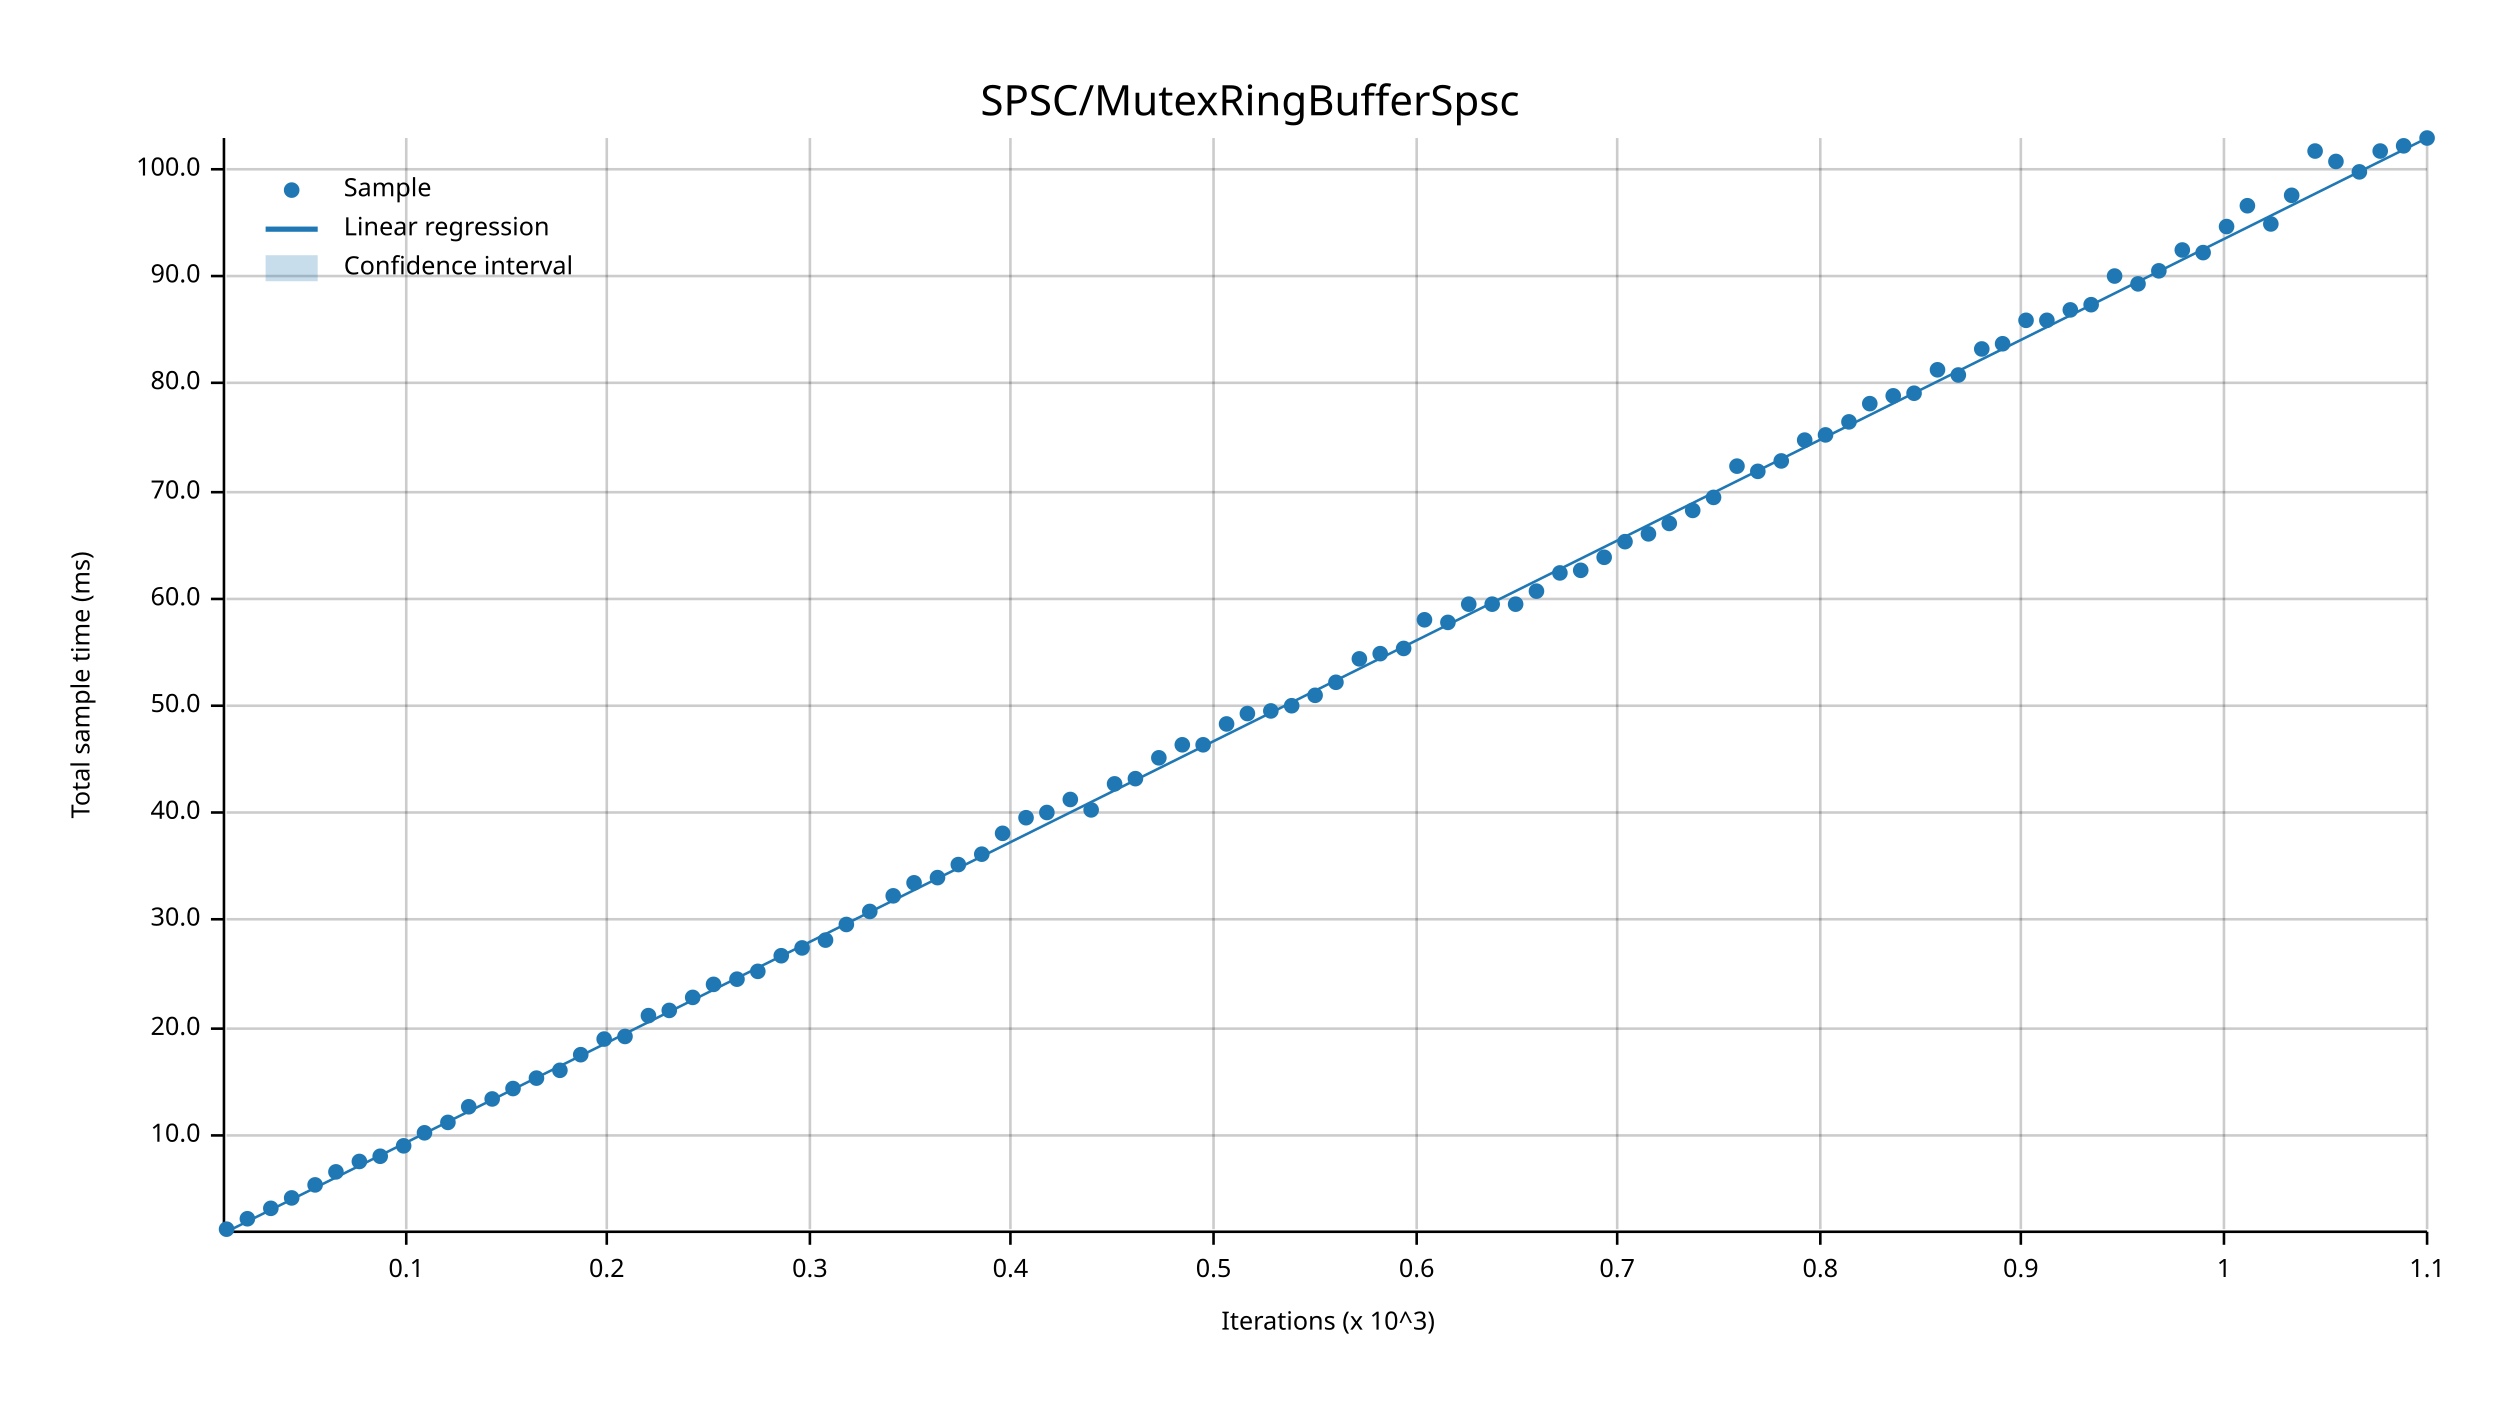
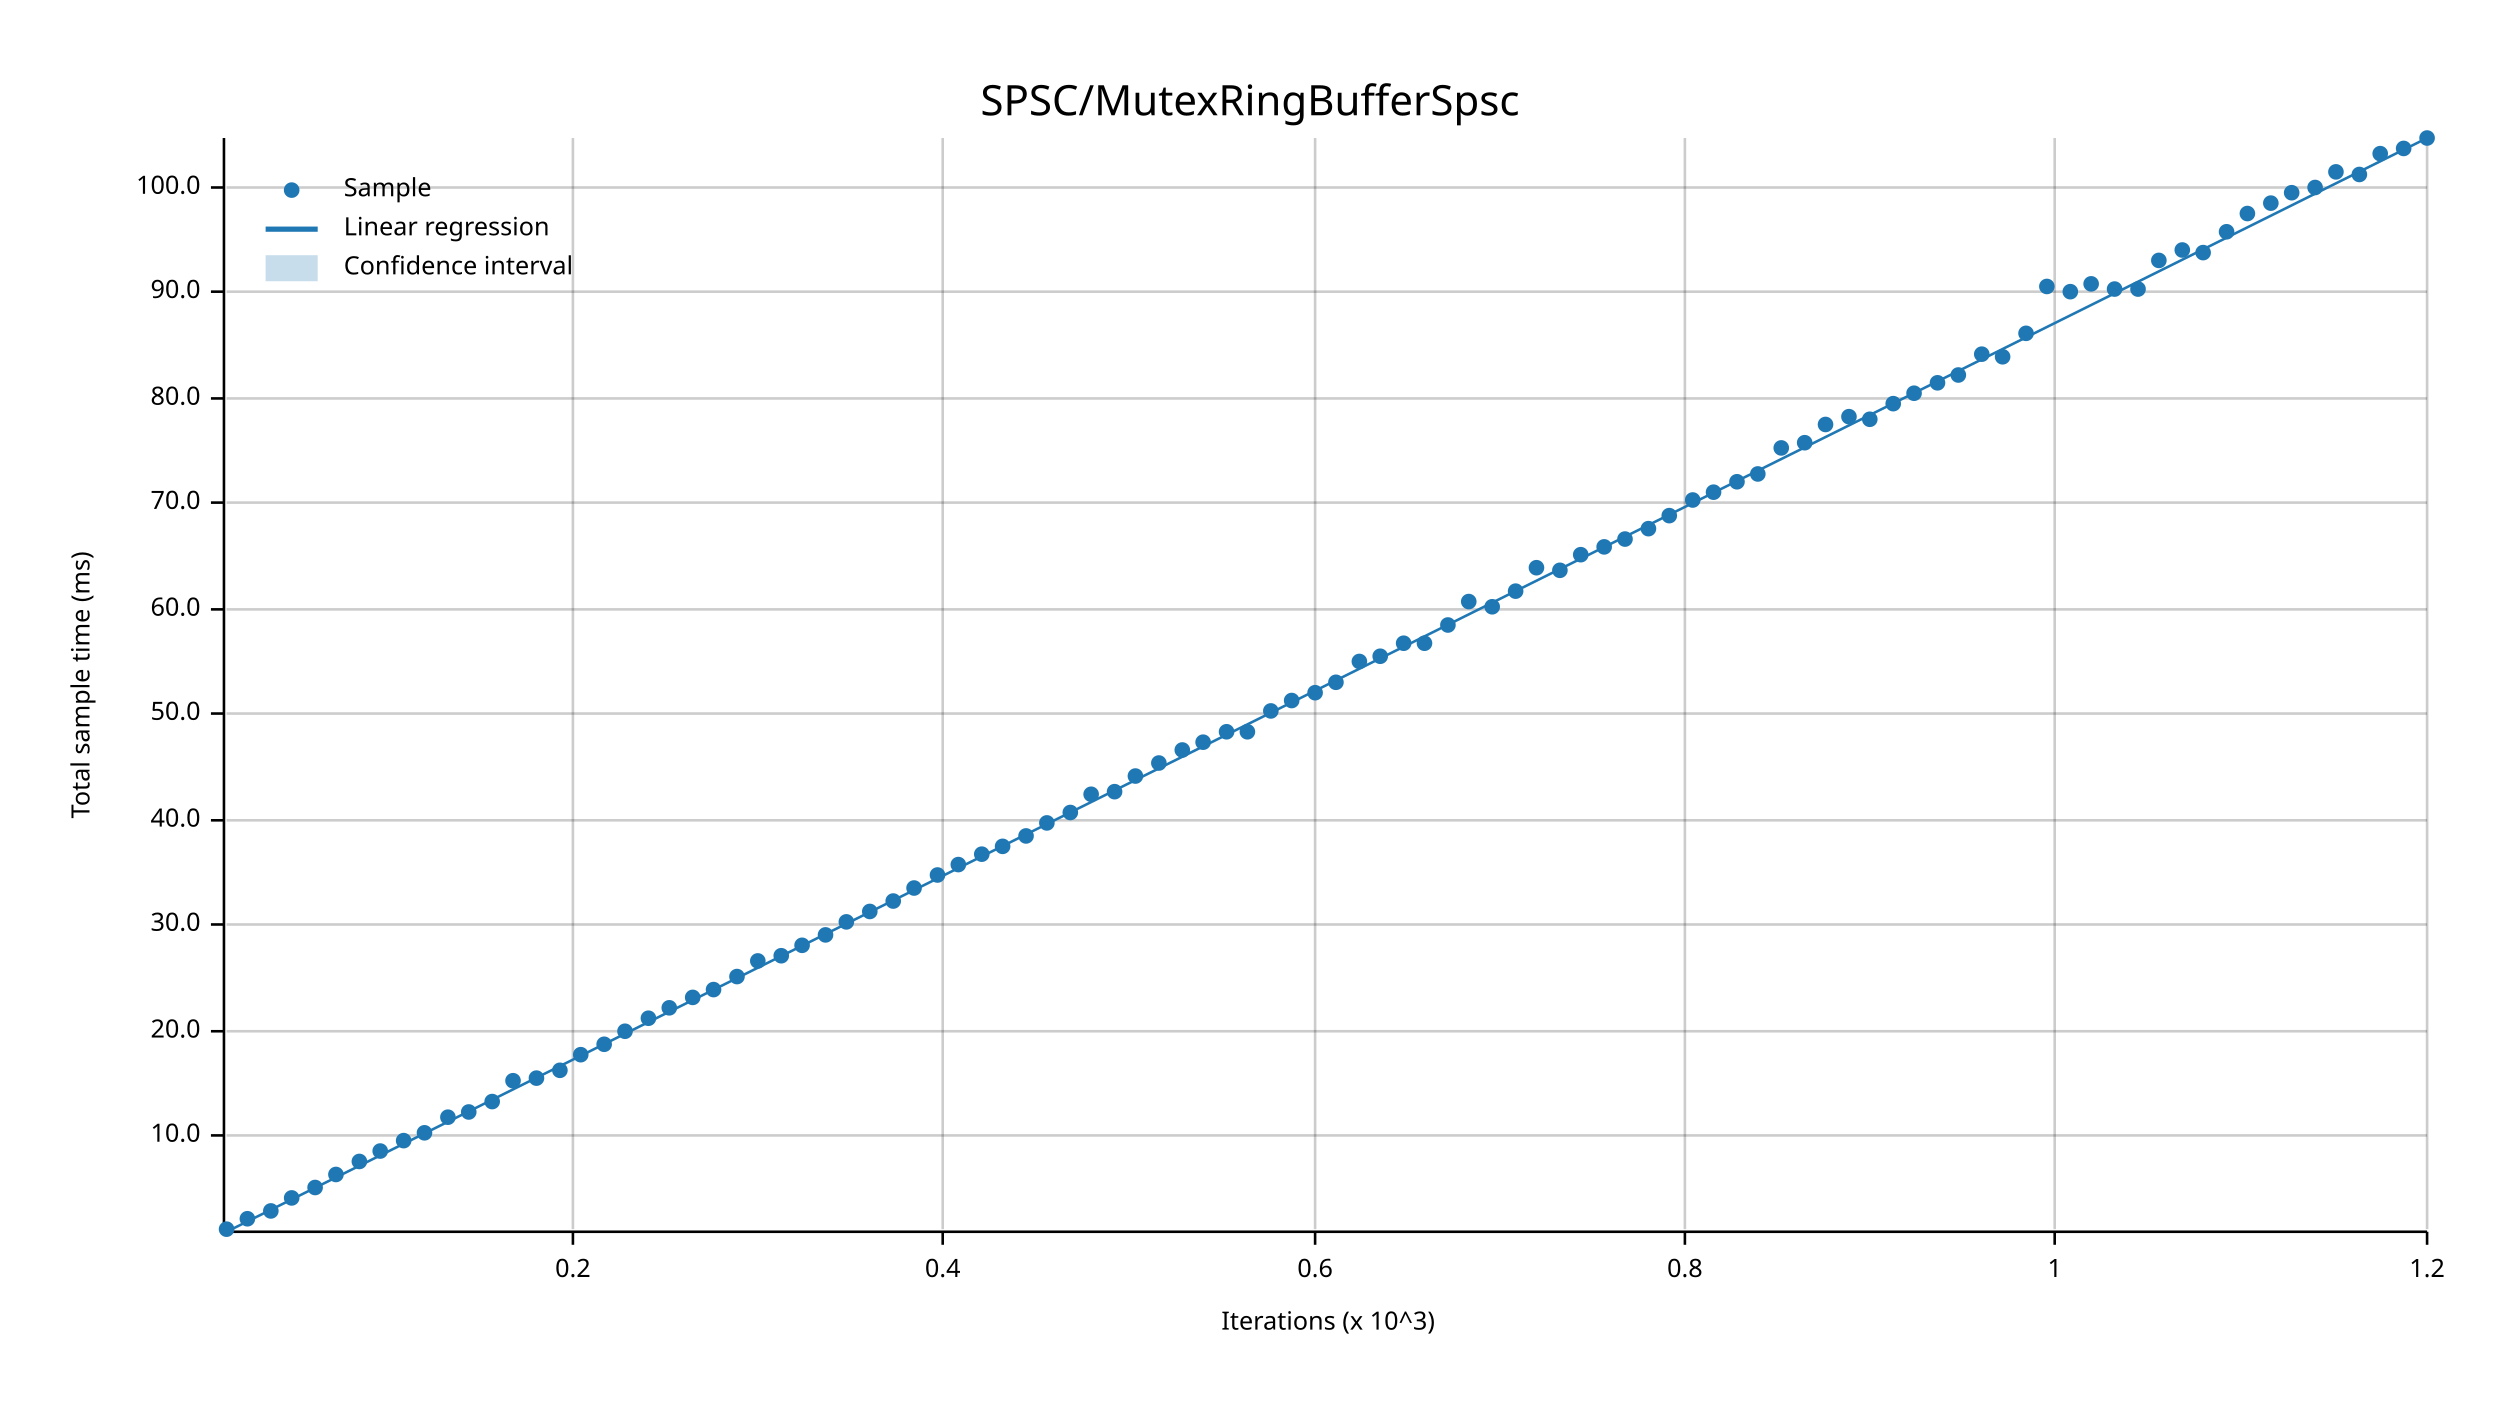
<svg xmlns="http://www.w3.org/2000/svg" width="960" height="540" viewBox="0 0 960 540">
  <text x="480" y="32" dy="0.76em" text-anchor="middle" font-family="sans-serif" font-size="16.129" opacity="1" fill="#000000">
SPSC/MutexRingBufferSpsc
</text>
  <text x="27" y="263" dy="0.76em" text-anchor="middle" font-family="sans-serif" font-size="9.677" opacity="1" fill="#000000" transform="rotate(270, 27, 263)">
Total sample time (ms)
</text>
  <text x="510" y="513" dy="-0.5ex" text-anchor="middle" font-family="sans-serif" font-size="9.677" opacity="1" fill="#000000">
Iterations (x 10^3)
</text>
-   <line opacity="0.2" stroke="#000000" stroke-width="1" x1="156" y1="472" x2="156" y2="53" />
-   <line opacity="0.2" stroke="#000000" stroke-width="1" x1="233" y1="472" x2="233" y2="53" />
-   <line opacity="0.2" stroke="#000000" stroke-width="1" x1="311" y1="472" x2="311" y2="53" />
-   <line opacity="0.2" stroke="#000000" stroke-width="1" x1="388" y1="472" x2="388" y2="53" />
-   <line opacity="0.2" stroke="#000000" stroke-width="1" x1="466" y1="472" x2="466" y2="53" />
-   <line opacity="0.2" stroke="#000000" stroke-width="1" x1="544" y1="472" x2="544" y2="53" />
-   <line opacity="0.2" stroke="#000000" stroke-width="1" x1="621" y1="472" x2="621" y2="53" />
-   <line opacity="0.2" stroke="#000000" stroke-width="1" x1="699" y1="472" x2="699" y2="53" />
-   <line opacity="0.2" stroke="#000000" stroke-width="1" x1="776" y1="472" x2="776" y2="53" />
-   <line opacity="0.2" stroke="#000000" stroke-width="1" x1="854" y1="472" x2="854" y2="53" />
+   <line opacity="0.2" stroke="#000000" stroke-width="1" x1="220" y1="472" x2="220" y2="53" />
+   <line opacity="0.2" stroke="#000000" stroke-width="1" x1="362" y1="472" x2="362" y2="53" />
+   <line opacity="0.2" stroke="#000000" stroke-width="1" x1="505" y1="472" x2="505" y2="53" />
+   <line opacity="0.2" stroke="#000000" stroke-width="1" x1="647" y1="472" x2="647" y2="53" />
+   <line opacity="0.2" stroke="#000000" stroke-width="1" x1="789" y1="472" x2="789" y2="53" />
  <line opacity="0.2" stroke="#000000" stroke-width="1" x1="932" y1="472" x2="932" y2="53" />
  <line opacity="0.2" stroke="#000000" stroke-width="1" x1="87" y1="436" x2="932" y2="436" />
-   <line opacity="0.2" stroke="#000000" stroke-width="1" x1="87" y1="395" x2="932" y2="395" />
-   <line opacity="0.2" stroke="#000000" stroke-width="1" x1="87" y1="353" x2="932" y2="353" />
-   <line opacity="0.2" stroke="#000000" stroke-width="1" x1="87" y1="312" x2="932" y2="312" />
-   <line opacity="0.2" stroke="#000000" stroke-width="1" x1="87" y1="271" x2="932" y2="271" />
-   <line opacity="0.2" stroke="#000000" stroke-width="1" x1="87" y1="230" x2="932" y2="230" />
-   <line opacity="0.2" stroke="#000000" stroke-width="1" x1="87" y1="189" x2="932" y2="189" />
-   <line opacity="0.2" stroke="#000000" stroke-width="1" x1="87" y1="147" x2="932" y2="147" />
-   <line opacity="0.2" stroke="#000000" stroke-width="1" x1="87" y1="106" x2="932" y2="106" />
-   <line opacity="0.2" stroke="#000000" stroke-width="1" x1="87" y1="65" x2="932" y2="65" />
+   <line opacity="0.2" stroke="#000000" stroke-width="1" x1="87" y1="396" x2="932" y2="396" />
+   <line opacity="0.2" stroke="#000000" stroke-width="1" x1="87" y1="355" x2="932" y2="355" />
+   <line opacity="0.2" stroke="#000000" stroke-width="1" x1="87" y1="315" x2="932" y2="315" />
+   <line opacity="0.2" stroke="#000000" stroke-width="1" x1="87" y1="274" x2="932" y2="274" />
+   <line opacity="0.2" stroke="#000000" stroke-width="1" x1="87" y1="234" x2="932" y2="234" />
+   <line opacity="0.2" stroke="#000000" stroke-width="1" x1="87" y1="193" x2="932" y2="193" />
+   <line opacity="0.2" stroke="#000000" stroke-width="1" x1="87" y1="153" x2="932" y2="153" />
+   <line opacity="0.2" stroke="#000000" stroke-width="1" x1="87" y1="112" x2="932" y2="112" />
+   <line opacity="0.2" stroke="#000000" stroke-width="1" x1="87" y1="72" x2="932" y2="72" />
  <polyline fill="none" opacity="1" stroke="#000000" stroke-width="1" points="86,53 86,472 " />
  <text x="77" y="436" dy="0.5ex" text-anchor="end" font-family="sans-serif" font-size="9.677" opacity="1" fill="#000000">
10.0
</text>
  <polyline fill="none" opacity="1" stroke="#000000" stroke-width="1" points="81,436 86,436 " />
-   <text x="77" y="395" dy="0.5ex" text-anchor="end" font-family="sans-serif" font-size="9.677" opacity="1" fill="#000000">
+   <text x="77" y="396" dy="0.5ex" text-anchor="end" font-family="sans-serif" font-size="9.677" opacity="1" fill="#000000">
20.0
</text>
-   <polyline fill="none" opacity="1" stroke="#000000" stroke-width="1" points="81,395 86,395 " />
-   <text x="77" y="353" dy="0.5ex" text-anchor="end" font-family="sans-serif" font-size="9.677" opacity="1" fill="#000000">
+   <polyline fill="none" opacity="1" stroke="#000000" stroke-width="1" points="81,396 86,396 " />
+   <text x="77" y="355" dy="0.5ex" text-anchor="end" font-family="sans-serif" font-size="9.677" opacity="1" fill="#000000">
30.0
</text>
-   <polyline fill="none" opacity="1" stroke="#000000" stroke-width="1" points="81,353 86,353 " />
-   <text x="77" y="312" dy="0.5ex" text-anchor="end" font-family="sans-serif" font-size="9.677" opacity="1" fill="#000000">
+   <polyline fill="none" opacity="1" stroke="#000000" stroke-width="1" points="81,355 86,355 " />
+   <text x="77" y="315" dy="0.5ex" text-anchor="end" font-family="sans-serif" font-size="9.677" opacity="1" fill="#000000">
40.0
</text>
-   <polyline fill="none" opacity="1" stroke="#000000" stroke-width="1" points="81,312 86,312 " />
-   <text x="77" y="271" dy="0.5ex" text-anchor="end" font-family="sans-serif" font-size="9.677" opacity="1" fill="#000000">
+   <polyline fill="none" opacity="1" stroke="#000000" stroke-width="1" points="81,315 86,315 " />
+   <text x="77" y="274" dy="0.5ex" text-anchor="end" font-family="sans-serif" font-size="9.677" opacity="1" fill="#000000">
50.0
</text>
-   <polyline fill="none" opacity="1" stroke="#000000" stroke-width="1" points="81,271 86,271 " />
-   <text x="77" y="230" dy="0.5ex" text-anchor="end" font-family="sans-serif" font-size="9.677" opacity="1" fill="#000000">
+   <polyline fill="none" opacity="1" stroke="#000000" stroke-width="1" points="81,274 86,274 " />
+   <text x="77" y="234" dy="0.5ex" text-anchor="end" font-family="sans-serif" font-size="9.677" opacity="1" fill="#000000">
60.0
</text>
-   <polyline fill="none" opacity="1" stroke="#000000" stroke-width="1" points="81,230 86,230 " />
-   <text x="77" y="189" dy="0.5ex" text-anchor="end" font-family="sans-serif" font-size="9.677" opacity="1" fill="#000000">
+   <polyline fill="none" opacity="1" stroke="#000000" stroke-width="1" points="81,234 86,234 " />
+   <text x="77" y="193" dy="0.5ex" text-anchor="end" font-family="sans-serif" font-size="9.677" opacity="1" fill="#000000">
70.0
</text>
-   <polyline fill="none" opacity="1" stroke="#000000" stroke-width="1" points="81,189 86,189 " />
-   <text x="77" y="147" dy="0.5ex" text-anchor="end" font-family="sans-serif" font-size="9.677" opacity="1" fill="#000000">
+   <polyline fill="none" opacity="1" stroke="#000000" stroke-width="1" points="81,193 86,193 " />
+   <text x="77" y="153" dy="0.5ex" text-anchor="end" font-family="sans-serif" font-size="9.677" opacity="1" fill="#000000">
80.0
</text>
-   <polyline fill="none" opacity="1" stroke="#000000" stroke-width="1" points="81,147 86,147 " />
-   <text x="77" y="106" dy="0.5ex" text-anchor="end" font-family="sans-serif" font-size="9.677" opacity="1" fill="#000000">
+   <polyline fill="none" opacity="1" stroke="#000000" stroke-width="1" points="81,153 86,153 " />
+   <text x="77" y="112" dy="0.5ex" text-anchor="end" font-family="sans-serif" font-size="9.677" opacity="1" fill="#000000">
90.0
</text>
-   <polyline fill="none" opacity="1" stroke="#000000" stroke-width="1" points="81,106 86,106 " />
-   <text x="77" y="65" dy="0.5ex" text-anchor="end" font-family="sans-serif" font-size="9.677" opacity="1" fill="#000000">
+   <polyline fill="none" opacity="1" stroke="#000000" stroke-width="1" points="81,112 86,112 " />
+   <text x="77" y="72" dy="0.5ex" text-anchor="end" font-family="sans-serif" font-size="9.677" opacity="1" fill="#000000">
100.0
</text>
-   <polyline fill="none" opacity="1" stroke="#000000" stroke-width="1" points="81,65 86,65 " />
+   <polyline fill="none" opacity="1" stroke="#000000" stroke-width="1" points="81,72 86,72 " />
  <polyline fill="none" opacity="1" stroke="#000000" stroke-width="1" points="87,473 932,473 " />
-   <text x="156" y="483" dy="0.76em" text-anchor="middle" font-family="sans-serif" font-size="9.677" opacity="1" fill="#000000">
- 0.1
- </text>
-   <polyline fill="none" opacity="1" stroke="#000000" stroke-width="1" points="156,473 156,478 " />
-   <text x="233" y="483" dy="0.76em" text-anchor="middle" font-family="sans-serif" font-size="9.677" opacity="1" fill="#000000">
+   <text x="220" y="483" dy="0.76em" text-anchor="middle" font-family="sans-serif" font-size="9.677" opacity="1" fill="#000000">
0.2
</text>
-   <polyline fill="none" opacity="1" stroke="#000000" stroke-width="1" points="233,473 233,478 " />
-   <text x="311" y="483" dy="0.76em" text-anchor="middle" font-family="sans-serif" font-size="9.677" opacity="1" fill="#000000">
- 0.3
- </text>
-   <polyline fill="none" opacity="1" stroke="#000000" stroke-width="1" points="311,473 311,478 " />
-   <text x="388" y="483" dy="0.76em" text-anchor="middle" font-family="sans-serif" font-size="9.677" opacity="1" fill="#000000">
+   <polyline fill="none" opacity="1" stroke="#000000" stroke-width="1" points="220,473 220,478 " />
+   <text x="362" y="483" dy="0.76em" text-anchor="middle" font-family="sans-serif" font-size="9.677" opacity="1" fill="#000000">
0.4
</text>
-   <polyline fill="none" opacity="1" stroke="#000000" stroke-width="1" points="388,473 388,478 " />
-   <text x="466" y="483" dy="0.76em" text-anchor="middle" font-family="sans-serif" font-size="9.677" opacity="1" fill="#000000">
- 0.5
- </text>
-   <polyline fill="none" opacity="1" stroke="#000000" stroke-width="1" points="466,473 466,478 " />
-   <text x="544" y="483" dy="0.76em" text-anchor="middle" font-family="sans-serif" font-size="9.677" opacity="1" fill="#000000">
+   <polyline fill="none" opacity="1" stroke="#000000" stroke-width="1" points="362,473 362,478 " />
+   <text x="505" y="483" dy="0.76em" text-anchor="middle" font-family="sans-serif" font-size="9.677" opacity="1" fill="#000000">
0.6
</text>
-   <polyline fill="none" opacity="1" stroke="#000000" stroke-width="1" points="544,473 544,478 " />
-   <text x="621" y="483" dy="0.76em" text-anchor="middle" font-family="sans-serif" font-size="9.677" opacity="1" fill="#000000">
- 0.7
- </text>
-   <polyline fill="none" opacity="1" stroke="#000000" stroke-width="1" points="621,473 621,478 " />
-   <text x="699" y="483" dy="0.76em" text-anchor="middle" font-family="sans-serif" font-size="9.677" opacity="1" fill="#000000">
+   <polyline fill="none" opacity="1" stroke="#000000" stroke-width="1" points="505,473 505,478 " />
+   <text x="647" y="483" dy="0.76em" text-anchor="middle" font-family="sans-serif" font-size="9.677" opacity="1" fill="#000000">
0.8
</text>
-   <polyline fill="none" opacity="1" stroke="#000000" stroke-width="1" points="699,473 699,478 " />
-   <text x="776" y="483" dy="0.76em" text-anchor="middle" font-family="sans-serif" font-size="9.677" opacity="1" fill="#000000">
- 0.9
- </text>
-   <polyline fill="none" opacity="1" stroke="#000000" stroke-width="1" points="776,473 776,478 " />
-   <text x="854" y="483" dy="0.76em" text-anchor="middle" font-family="sans-serif" font-size="9.677" opacity="1" fill="#000000">
+   <polyline fill="none" opacity="1" stroke="#000000" stroke-width="1" points="647,473 647,478 " />
+   <text x="789" y="483" dy="0.76em" text-anchor="middle" font-family="sans-serif" font-size="9.677" opacity="1" fill="#000000">
1
</text>
-   <polyline fill="none" opacity="1" stroke="#000000" stroke-width="1" points="854,473 854,478 " />
+   <polyline fill="none" opacity="1" stroke="#000000" stroke-width="1" points="789,473 789,478 " />
  <text x="932" y="483" dy="0.76em" text-anchor="middle" font-family="sans-serif" font-size="9.677" opacity="1" fill="#000000">
- 1.1
+ 1.2
</text>
  <polyline fill="none" opacity="1" stroke="#000000" stroke-width="1" points="932,473 932,478 " />
  <circle cx="87" cy="472" r="3" opacity="1" fill="#1F78B4" stroke="none" stroke-width="1" />
  <circle cx="95" cy="468" r="3" opacity="1" fill="#1F78B4" stroke="none" stroke-width="1" />
-   <circle cx="104" cy="464" r="3" opacity="1" fill="#1F78B4" stroke="none" stroke-width="1" />
+   <circle cx="104" cy="465" r="3" opacity="1" fill="#1F78B4" stroke="none" stroke-width="1" />
  <circle cx="112" cy="460" r="3" opacity="1" fill="#1F78B4" stroke="none" stroke-width="1" />
-   <circle cx="121" cy="455" r="3" opacity="1" fill="#1F78B4" stroke="none" stroke-width="1" />
-   <circle cx="129" cy="450" r="3" opacity="1" fill="#1F78B4" stroke="none" stroke-width="1" />
+   <circle cx="121" cy="456" r="3" opacity="1" fill="#1F78B4" stroke="none" stroke-width="1" />
+   <circle cx="129" cy="451" r="3" opacity="1" fill="#1F78B4" stroke="none" stroke-width="1" />
  <circle cx="138" cy="446" r="3" opacity="1" fill="#1F78B4" stroke="none" stroke-width="1" />
-   <circle cx="146" cy="444" r="3" opacity="1" fill="#1F78B4" stroke="none" stroke-width="1" />
-   <circle cx="155" cy="440" r="3" opacity="1" fill="#1F78B4" stroke="none" stroke-width="1" />
+   <circle cx="146" cy="442" r="3" opacity="1" fill="#1F78B4" stroke="none" stroke-width="1" />
+   <circle cx="155" cy="438" r="3" opacity="1" fill="#1F78B4" stroke="none" stroke-width="1" />
  <circle cx="163" cy="435" r="3" opacity="1" fill="#1F78B4" stroke="none" stroke-width="1" />
-   <circle cx="172" cy="431" r="3" opacity="1" fill="#1F78B4" stroke="none" stroke-width="1" />
-   <circle cx="180" cy="425" r="3" opacity="1" fill="#1F78B4" stroke="none" stroke-width="1" />
-   <circle cx="189" cy="422" r="3" opacity="1" fill="#1F78B4" stroke="none" stroke-width="1" />
-   <circle cx="197" cy="418" r="3" opacity="1" fill="#1F78B4" stroke="none" stroke-width="1" />
+   <circle cx="172" cy="429" r="3" opacity="1" fill="#1F78B4" stroke="none" stroke-width="1" />
+   <circle cx="180" cy="427" r="3" opacity="1" fill="#1F78B4" stroke="none" stroke-width="1" />
+   <circle cx="189" cy="423" r="3" opacity="1" fill="#1F78B4" stroke="none" stroke-width="1" />
+   <circle cx="197" cy="415" r="3" opacity="1" fill="#1F78B4" stroke="none" stroke-width="1" />
  <circle cx="206" cy="414" r="3" opacity="1" fill="#1F78B4" stroke="none" stroke-width="1" />
  <circle cx="215" cy="411" r="3" opacity="1" fill="#1F78B4" stroke="none" stroke-width="1" />
  <circle cx="223" cy="405" r="3" opacity="1" fill="#1F78B4" stroke="none" stroke-width="1" />
-   <circle cx="232" cy="399" r="3" opacity="1" fill="#1F78B4" stroke="none" stroke-width="1" />
-   <circle cx="240" cy="398" r="3" opacity="1" fill="#1F78B4" stroke="none" stroke-width="1" />
-   <circle cx="249" cy="390" r="3" opacity="1" fill="#1F78B4" stroke="none" stroke-width="1" />
-   <circle cx="257" cy="388" r="3" opacity="1" fill="#1F78B4" stroke="none" stroke-width="1" />
+   <circle cx="232" cy="401" r="3" opacity="1" fill="#1F78B4" stroke="none" stroke-width="1" />
+   <circle cx="240" cy="396" r="3" opacity="1" fill="#1F78B4" stroke="none" stroke-width="1" />
+   <circle cx="249" cy="391" r="3" opacity="1" fill="#1F78B4" stroke="none" stroke-width="1" />
+   <circle cx="257" cy="387" r="3" opacity="1" fill="#1F78B4" stroke="none" stroke-width="1" />
  <circle cx="266" cy="383" r="3" opacity="1" fill="#1F78B4" stroke="none" stroke-width="1" />
-   <circle cx="274" cy="378" r="3" opacity="1" fill="#1F78B4" stroke="none" stroke-width="1" />
-   <circle cx="283" cy="376" r="3" opacity="1" fill="#1F78B4" stroke="none" stroke-width="1" />
-   <circle cx="291" cy="373" r="3" opacity="1" fill="#1F78B4" stroke="none" stroke-width="1" />
+   <circle cx="274" cy="380" r="3" opacity="1" fill="#1F78B4" stroke="none" stroke-width="1" />
+   <circle cx="283" cy="375" r="3" opacity="1" fill="#1F78B4" stroke="none" stroke-width="1" />
+   <circle cx="291" cy="369" r="3" opacity="1" fill="#1F78B4" stroke="none" stroke-width="1" />
  <circle cx="300" cy="367" r="3" opacity="1" fill="#1F78B4" stroke="none" stroke-width="1" />
-   <circle cx="308" cy="364" r="3" opacity="1" fill="#1F78B4" stroke="none" stroke-width="1" />
-   <circle cx="317" cy="361" r="3" opacity="1" fill="#1F78B4" stroke="none" stroke-width="1" />
-   <circle cx="325" cy="355" r="3" opacity="1" fill="#1F78B4" stroke="none" stroke-width="1" />
+   <circle cx="308" cy="363" r="3" opacity="1" fill="#1F78B4" stroke="none" stroke-width="1" />
+   <circle cx="317" cy="359" r="3" opacity="1" fill="#1F78B4" stroke="none" stroke-width="1" />
+   <circle cx="325" cy="354" r="3" opacity="1" fill="#1F78B4" stroke="none" stroke-width="1" />
  <circle cx="334" cy="350" r="3" opacity="1" fill="#1F78B4" stroke="none" stroke-width="1" />
-   <circle cx="343" cy="344" r="3" opacity="1" fill="#1F78B4" stroke="none" stroke-width="1" />
-   <circle cx="351" cy="339" r="3" opacity="1" fill="#1F78B4" stroke="none" stroke-width="1" />
-   <circle cx="360" cy="337" r="3" opacity="1" fill="#1F78B4" stroke="none" stroke-width="1" />
+   <circle cx="343" cy="346" r="3" opacity="1" fill="#1F78B4" stroke="none" stroke-width="1" />
+   <circle cx="351" cy="341" r="3" opacity="1" fill="#1F78B4" stroke="none" stroke-width="1" />
+   <circle cx="360" cy="336" r="3" opacity="1" fill="#1F78B4" stroke="none" stroke-width="1" />
  <circle cx="368" cy="332" r="3" opacity="1" fill="#1F78B4" stroke="none" stroke-width="1" />
  <circle cx="377" cy="328" r="3" opacity="1" fill="#1F78B4" stroke="none" stroke-width="1" />
-   <circle cx="385" cy="320" r="3" opacity="1" fill="#1F78B4" stroke="none" stroke-width="1" />
-   <circle cx="394" cy="314" r="3" opacity="1" fill="#1F78B4" stroke="none" stroke-width="1" />
-   <circle cx="402" cy="312" r="3" opacity="1" fill="#1F78B4" stroke="none" stroke-width="1" />
-   <circle cx="411" cy="307" r="3" opacity="1" fill="#1F78B4" stroke="none" stroke-width="1" />
-   <circle cx="419" cy="311" r="3" opacity="1" fill="#1F78B4" stroke="none" stroke-width="1" />
-   <circle cx="428" cy="301" r="3" opacity="1" fill="#1F78B4" stroke="none" stroke-width="1" />
-   <circle cx="436" cy="299" r="3" opacity="1" fill="#1F78B4" stroke="none" stroke-width="1" />
-   <circle cx="445" cy="291" r="3" opacity="1" fill="#1F78B4" stroke="none" stroke-width="1" />
-   <circle cx="454" cy="286" r="3" opacity="1" fill="#1F78B4" stroke="none" stroke-width="1" />
-   <circle cx="462" cy="286" r="3" opacity="1" fill="#1F78B4" stroke="none" stroke-width="1" />
-   <circle cx="471" cy="278" r="3" opacity="1" fill="#1F78B4" stroke="none" stroke-width="1" />
-   <circle cx="479" cy="274" r="3" opacity="1" fill="#1F78B4" stroke="none" stroke-width="1" />
+   <circle cx="385" cy="325" r="3" opacity="1" fill="#1F78B4" stroke="none" stroke-width="1" />
+   <circle cx="394" cy="321" r="3" opacity="1" fill="#1F78B4" stroke="none" stroke-width="1" />
+   <circle cx="402" cy="316" r="3" opacity="1" fill="#1F78B4" stroke="none" stroke-width="1" />
+   <circle cx="411" cy="312" r="3" opacity="1" fill="#1F78B4" stroke="none" stroke-width="1" />
+   <circle cx="419" cy="305" r="3" opacity="1" fill="#1F78B4" stroke="none" stroke-width="1" />
+   <circle cx="428" cy="304" r="3" opacity="1" fill="#1F78B4" stroke="none" stroke-width="1" />
+   <circle cx="436" cy="298" r="3" opacity="1" fill="#1F78B4" stroke="none" stroke-width="1" />
+   <circle cx="445" cy="293" r="3" opacity="1" fill="#1F78B4" stroke="none" stroke-width="1" />
+   <circle cx="454" cy="288" r="3" opacity="1" fill="#1F78B4" stroke="none" stroke-width="1" />
+   <circle cx="462" cy="285" r="3" opacity="1" fill="#1F78B4" stroke="none" stroke-width="1" />
+   <circle cx="471" cy="281" r="3" opacity="1" fill="#1F78B4" stroke="none" stroke-width="1" />
+   <circle cx="479" cy="281" r="3" opacity="1" fill="#1F78B4" stroke="none" stroke-width="1" />
  <circle cx="488" cy="273" r="3" opacity="1" fill="#1F78B4" stroke="none" stroke-width="1" />
-   <circle cx="496" cy="271" r="3" opacity="1" fill="#1F78B4" stroke="none" stroke-width="1" />
-   <circle cx="505" cy="267" r="3" opacity="1" fill="#1F78B4" stroke="none" stroke-width="1" />
+   <circle cx="496" cy="269" r="3" opacity="1" fill="#1F78B4" stroke="none" stroke-width="1" />
+   <circle cx="505" cy="266" r="3" opacity="1" fill="#1F78B4" stroke="none" stroke-width="1" />
  <circle cx="513" cy="262" r="3" opacity="1" fill="#1F78B4" stroke="none" stroke-width="1" />
-   <circle cx="522" cy="253" r="3" opacity="1" fill="#1F78B4" stroke="none" stroke-width="1" />
-   <circle cx="530" cy="251" r="3" opacity="1" fill="#1F78B4" stroke="none" stroke-width="1" />
-   <circle cx="539" cy="249" r="3" opacity="1" fill="#1F78B4" stroke="none" stroke-width="1" />
-   <circle cx="547" cy="238" r="3" opacity="1" fill="#1F78B4" stroke="none" stroke-width="1" />
-   <circle cx="556" cy="239" r="3" opacity="1" fill="#1F78B4" stroke="none" stroke-width="1" />
-   <circle cx="564" cy="232" r="3" opacity="1" fill="#1F78B4" stroke="none" stroke-width="1" />
-   <circle cx="573" cy="232" r="3" opacity="1" fill="#1F78B4" stroke="none" stroke-width="1" />
-   <circle cx="582" cy="232" r="3" opacity="1" fill="#1F78B4" stroke="none" stroke-width="1" />
-   <circle cx="590" cy="227" r="3" opacity="1" fill="#1F78B4" stroke="none" stroke-width="1" />
-   <circle cx="599" cy="220" r="3" opacity="1" fill="#1F78B4" stroke="none" stroke-width="1" />
-   <circle cx="607" cy="219" r="3" opacity="1" fill="#1F78B4" stroke="none" stroke-width="1" />
-   <circle cx="616" cy="214" r="3" opacity="1" fill="#1F78B4" stroke="none" stroke-width="1" />
-   <circle cx="624" cy="208" r="3" opacity="1" fill="#1F78B4" stroke="none" stroke-width="1" />
-   <circle cx="633" cy="205" r="3" opacity="1" fill="#1F78B4" stroke="none" stroke-width="1" />
-   <circle cx="641" cy="201" r="3" opacity="1" fill="#1F78B4" stroke="none" stroke-width="1" />
-   <circle cx="650" cy="196" r="3" opacity="1" fill="#1F78B4" stroke="none" stroke-width="1" />
-   <circle cx="658" cy="191" r="3" opacity="1" fill="#1F78B4" stroke="none" stroke-width="1" />
-   <circle cx="667" cy="179" r="3" opacity="1" fill="#1F78B4" stroke="none" stroke-width="1" />
-   <circle cx="675" cy="181" r="3" opacity="1" fill="#1F78B4" stroke="none" stroke-width="1" />
-   <circle cx="684" cy="177" r="3" opacity="1" fill="#1F78B4" stroke="none" stroke-width="1" />
-   <circle cx="693" cy="169" r="3" opacity="1" fill="#1F78B4" stroke="none" stroke-width="1" />
-   <circle cx="701" cy="167" r="3" opacity="1" fill="#1F78B4" stroke="none" stroke-width="1" />
-   <circle cx="710" cy="162" r="3" opacity="1" fill="#1F78B4" stroke="none" stroke-width="1" />
-   <circle cx="718" cy="155" r="3" opacity="1" fill="#1F78B4" stroke="none" stroke-width="1" />
-   <circle cx="727" cy="152" r="3" opacity="1" fill="#1F78B4" stroke="none" stroke-width="1" />
+   <circle cx="522" cy="254" r="3" opacity="1" fill="#1F78B4" stroke="none" stroke-width="1" />
+   <circle cx="530" cy="252" r="3" opacity="1" fill="#1F78B4" stroke="none" stroke-width="1" />
+   <circle cx="539" cy="247" r="3" opacity="1" fill="#1F78B4" stroke="none" stroke-width="1" />
+   <circle cx="547" cy="247" r="3" opacity="1" fill="#1F78B4" stroke="none" stroke-width="1" />
+   <circle cx="556" cy="240" r="3" opacity="1" fill="#1F78B4" stroke="none" stroke-width="1" />
+   <circle cx="564" cy="231" r="3" opacity="1" fill="#1F78B4" stroke="none" stroke-width="1" />
+   <circle cx="573" cy="233" r="3" opacity="1" fill="#1F78B4" stroke="none" stroke-width="1" />
+   <circle cx="582" cy="227" r="3" opacity="1" fill="#1F78B4" stroke="none" stroke-width="1" />
+   <circle cx="590" cy="218" r="3" opacity="1" fill="#1F78B4" stroke="none" stroke-width="1" />
+   <circle cx="599" cy="219" r="3" opacity="1" fill="#1F78B4" stroke="none" stroke-width="1" />
+   <circle cx="607" cy="213" r="3" opacity="1" fill="#1F78B4" stroke="none" stroke-width="1" />
+   <circle cx="616" cy="210" r="3" opacity="1" fill="#1F78B4" stroke="none" stroke-width="1" />
+   <circle cx="624" cy="207" r="3" opacity="1" fill="#1F78B4" stroke="none" stroke-width="1" />
+   <circle cx="633" cy="203" r="3" opacity="1" fill="#1F78B4" stroke="none" stroke-width="1" />
+   <circle cx="641" cy="198" r="3" opacity="1" fill="#1F78B4" stroke="none" stroke-width="1" />
+   <circle cx="650" cy="192" r="3" opacity="1" fill="#1F78B4" stroke="none" stroke-width="1" />
+   <circle cx="658" cy="189" r="3" opacity="1" fill="#1F78B4" stroke="none" stroke-width="1" />
+   <circle cx="667" cy="185" r="3" opacity="1" fill="#1F78B4" stroke="none" stroke-width="1" />
+   <circle cx="675" cy="182" r="3" opacity="1" fill="#1F78B4" stroke="none" stroke-width="1" />
+   <circle cx="684" cy="172" r="3" opacity="1" fill="#1F78B4" stroke="none" stroke-width="1" />
+   <circle cx="693" cy="170" r="3" opacity="1" fill="#1F78B4" stroke="none" stroke-width="1" />
+   <circle cx="701" cy="163" r="3" opacity="1" fill="#1F78B4" stroke="none" stroke-width="1" />
+   <circle cx="710" cy="160" r="3" opacity="1" fill="#1F78B4" stroke="none" stroke-width="1" />
+   <circle cx="718" cy="161" r="3" opacity="1" fill="#1F78B4" stroke="none" stroke-width="1" />
+   <circle cx="727" cy="155" r="3" opacity="1" fill="#1F78B4" stroke="none" stroke-width="1" />
  <circle cx="735" cy="151" r="3" opacity="1" fill="#1F78B4" stroke="none" stroke-width="1" />
-   <circle cx="744" cy="142" r="3" opacity="1" fill="#1F78B4" stroke="none" stroke-width="1" />
+   <circle cx="744" cy="147" r="3" opacity="1" fill="#1F78B4" stroke="none" stroke-width="1" />
  <circle cx="752" cy="144" r="3" opacity="1" fill="#1F78B4" stroke="none" stroke-width="1" />
-   <circle cx="761" cy="134" r="3" opacity="1" fill="#1F78B4" stroke="none" stroke-width="1" />
-   <circle cx="769" cy="132" r="3" opacity="1" fill="#1F78B4" stroke="none" stroke-width="1" />
-   <circle cx="778" cy="123" r="3" opacity="1" fill="#1F78B4" stroke="none" stroke-width="1" />
-   <circle cx="786" cy="123" r="3" opacity="1" fill="#1F78B4" stroke="none" stroke-width="1" />
-   <circle cx="795" cy="119" r="3" opacity="1" fill="#1F78B4" stroke="none" stroke-width="1" />
-   <circle cx="803" cy="117" r="3" opacity="1" fill="#1F78B4" stroke="none" stroke-width="1" />
-   <circle cx="812" cy="106" r="3" opacity="1" fill="#1F78B4" stroke="none" stroke-width="1" />
-   <circle cx="821" cy="109" r="3" opacity="1" fill="#1F78B4" stroke="none" stroke-width="1" />
-   <circle cx="829" cy="104" r="3" opacity="1" fill="#1F78B4" stroke="none" stroke-width="1" />
+   <circle cx="761" cy="136" r="3" opacity="1" fill="#1F78B4" stroke="none" stroke-width="1" />
+   <circle cx="769" cy="137" r="3" opacity="1" fill="#1F78B4" stroke="none" stroke-width="1" />
+   <circle cx="778" cy="128" r="3" opacity="1" fill="#1F78B4" stroke="none" stroke-width="1" />
+   <circle cx="786" cy="110" r="3" opacity="1" fill="#1F78B4" stroke="none" stroke-width="1" />
+   <circle cx="795" cy="112" r="3" opacity="1" fill="#1F78B4" stroke="none" stroke-width="1" />
+   <circle cx="803" cy="109" r="3" opacity="1" fill="#1F78B4" stroke="none" stroke-width="1" />
+   <circle cx="812" cy="111" r="3" opacity="1" fill="#1F78B4" stroke="none" stroke-width="1" />
+   <circle cx="821" cy="111" r="3" opacity="1" fill="#1F78B4" stroke="none" stroke-width="1" />
+   <circle cx="829" cy="100" r="3" opacity="1" fill="#1F78B4" stroke="none" stroke-width="1" />
  <circle cx="838" cy="96" r="3" opacity="1" fill="#1F78B4" stroke="none" stroke-width="1" />
  <circle cx="846" cy="97" r="3" opacity="1" fill="#1F78B4" stroke="none" stroke-width="1" />
-   <circle cx="855" cy="87" r="3" opacity="1" fill="#1F78B4" stroke="none" stroke-width="1" />
-   <circle cx="863" cy="79" r="3" opacity="1" fill="#1F78B4" stroke="none" stroke-width="1" />
-   <circle cx="872" cy="86" r="3" opacity="1" fill="#1F78B4" stroke="none" stroke-width="1" />
-   <circle cx="880" cy="75" r="3" opacity="1" fill="#1F78B4" stroke="none" stroke-width="1" />
-   <circle cx="889" cy="58" r="3" opacity="1" fill="#1F78B4" stroke="none" stroke-width="1" />
-   <circle cx="897" cy="62" r="3" opacity="1" fill="#1F78B4" stroke="none" stroke-width="1" />
-   <circle cx="906" cy="66" r="3" opacity="1" fill="#1F78B4" stroke="none" stroke-width="1" />
-   <circle cx="914" cy="58" r="3" opacity="1" fill="#1F78B4" stroke="none" stroke-width="1" />
-   <circle cx="923" cy="56" r="3" opacity="1" fill="#1F78B4" stroke="none" stroke-width="1" />
+   <circle cx="855" cy="89" r="3" opacity="1" fill="#1F78B4" stroke="none" stroke-width="1" />
+   <circle cx="863" cy="82" r="3" opacity="1" fill="#1F78B4" stroke="none" stroke-width="1" />
+   <circle cx="872" cy="78" r="3" opacity="1" fill="#1F78B4" stroke="none" stroke-width="1" />
+   <circle cx="880" cy="74" r="3" opacity="1" fill="#1F78B4" stroke="none" stroke-width="1" />
+   <circle cx="889" cy="72" r="3" opacity="1" fill="#1F78B4" stroke="none" stroke-width="1" />
+   <circle cx="897" cy="66" r="3" opacity="1" fill="#1F78B4" stroke="none" stroke-width="1" />
+   <circle cx="906" cy="67" r="3" opacity="1" fill="#1F78B4" stroke="none" stroke-width="1" />
+   <circle cx="914" cy="59" r="3" opacity="1" fill="#1F78B4" stroke="none" stroke-width="1" />
+   <circle cx="923" cy="57" r="3" opacity="1" fill="#1F78B4" stroke="none" stroke-width="1" />
  <circle cx="932" cy="53" r="3" opacity="1" fill="#1F78B4" stroke="none" stroke-width="1" />
  <polyline fill="none" opacity="1" stroke="#1F78B4" stroke-width="1" points="87,473 932,53 " />
  <polygon opacity="0.25" fill="#1F78B4" points="87,473 932,53 932,53 " />
  <text x="132" y="68" dy="0.76em" text-anchor="start" font-family="sans-serif" font-size="9.677" opacity="1" fill="#000000">
Sample
</text>
  <text x="132" y="83" dy="0.76em" text-anchor="start" font-family="sans-serif" font-size="9.677" opacity="1" fill="#000000">
Linear regression
</text>
  <text x="132" y="98" dy="0.76em" text-anchor="start" font-family="sans-serif" font-size="9.677" opacity="1" fill="#000000">
Confidence interval
</text>
  <circle cx="112" cy="73" r="3" opacity="1" fill="#1F78B4" stroke="none" stroke-width="1" />
  <polyline fill="none" opacity="1" stroke="#1F78B4" stroke-width="2" points="102,88 122,88 " />
  <rect x="102" y="98" width="20" height="10" opacity="0.25" fill="#1F78B4" stroke="none" />
</svg>
